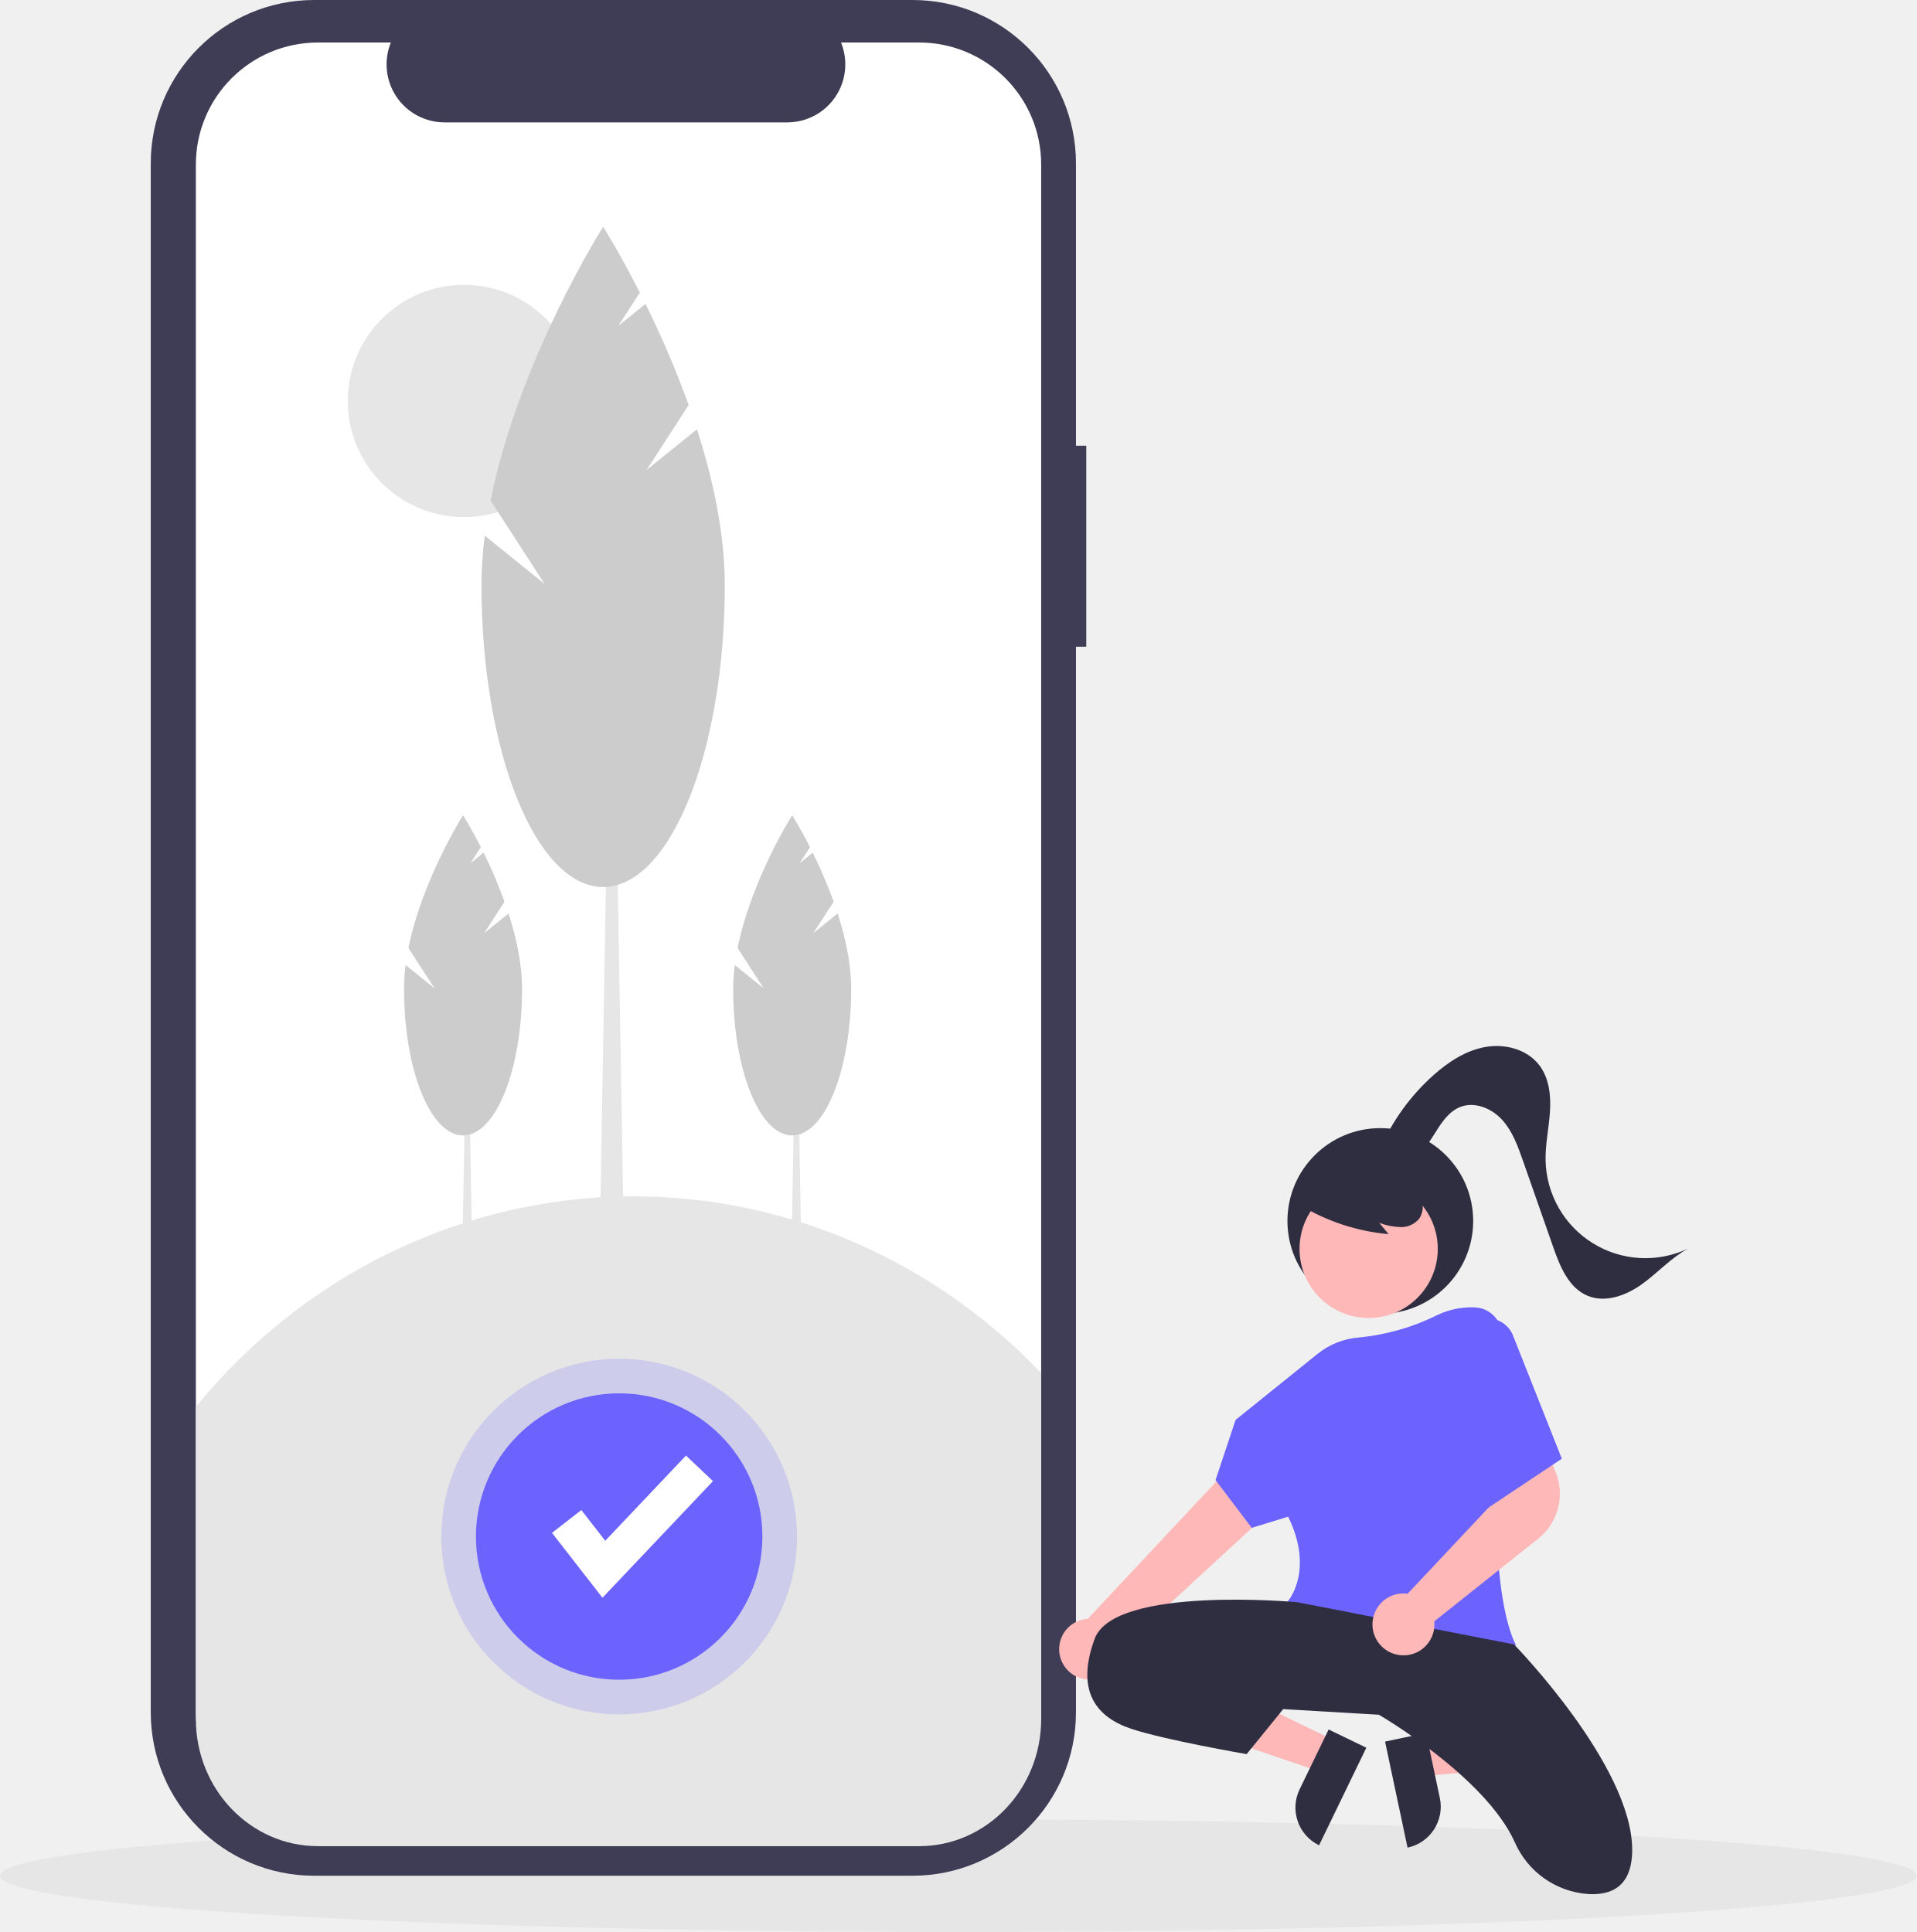
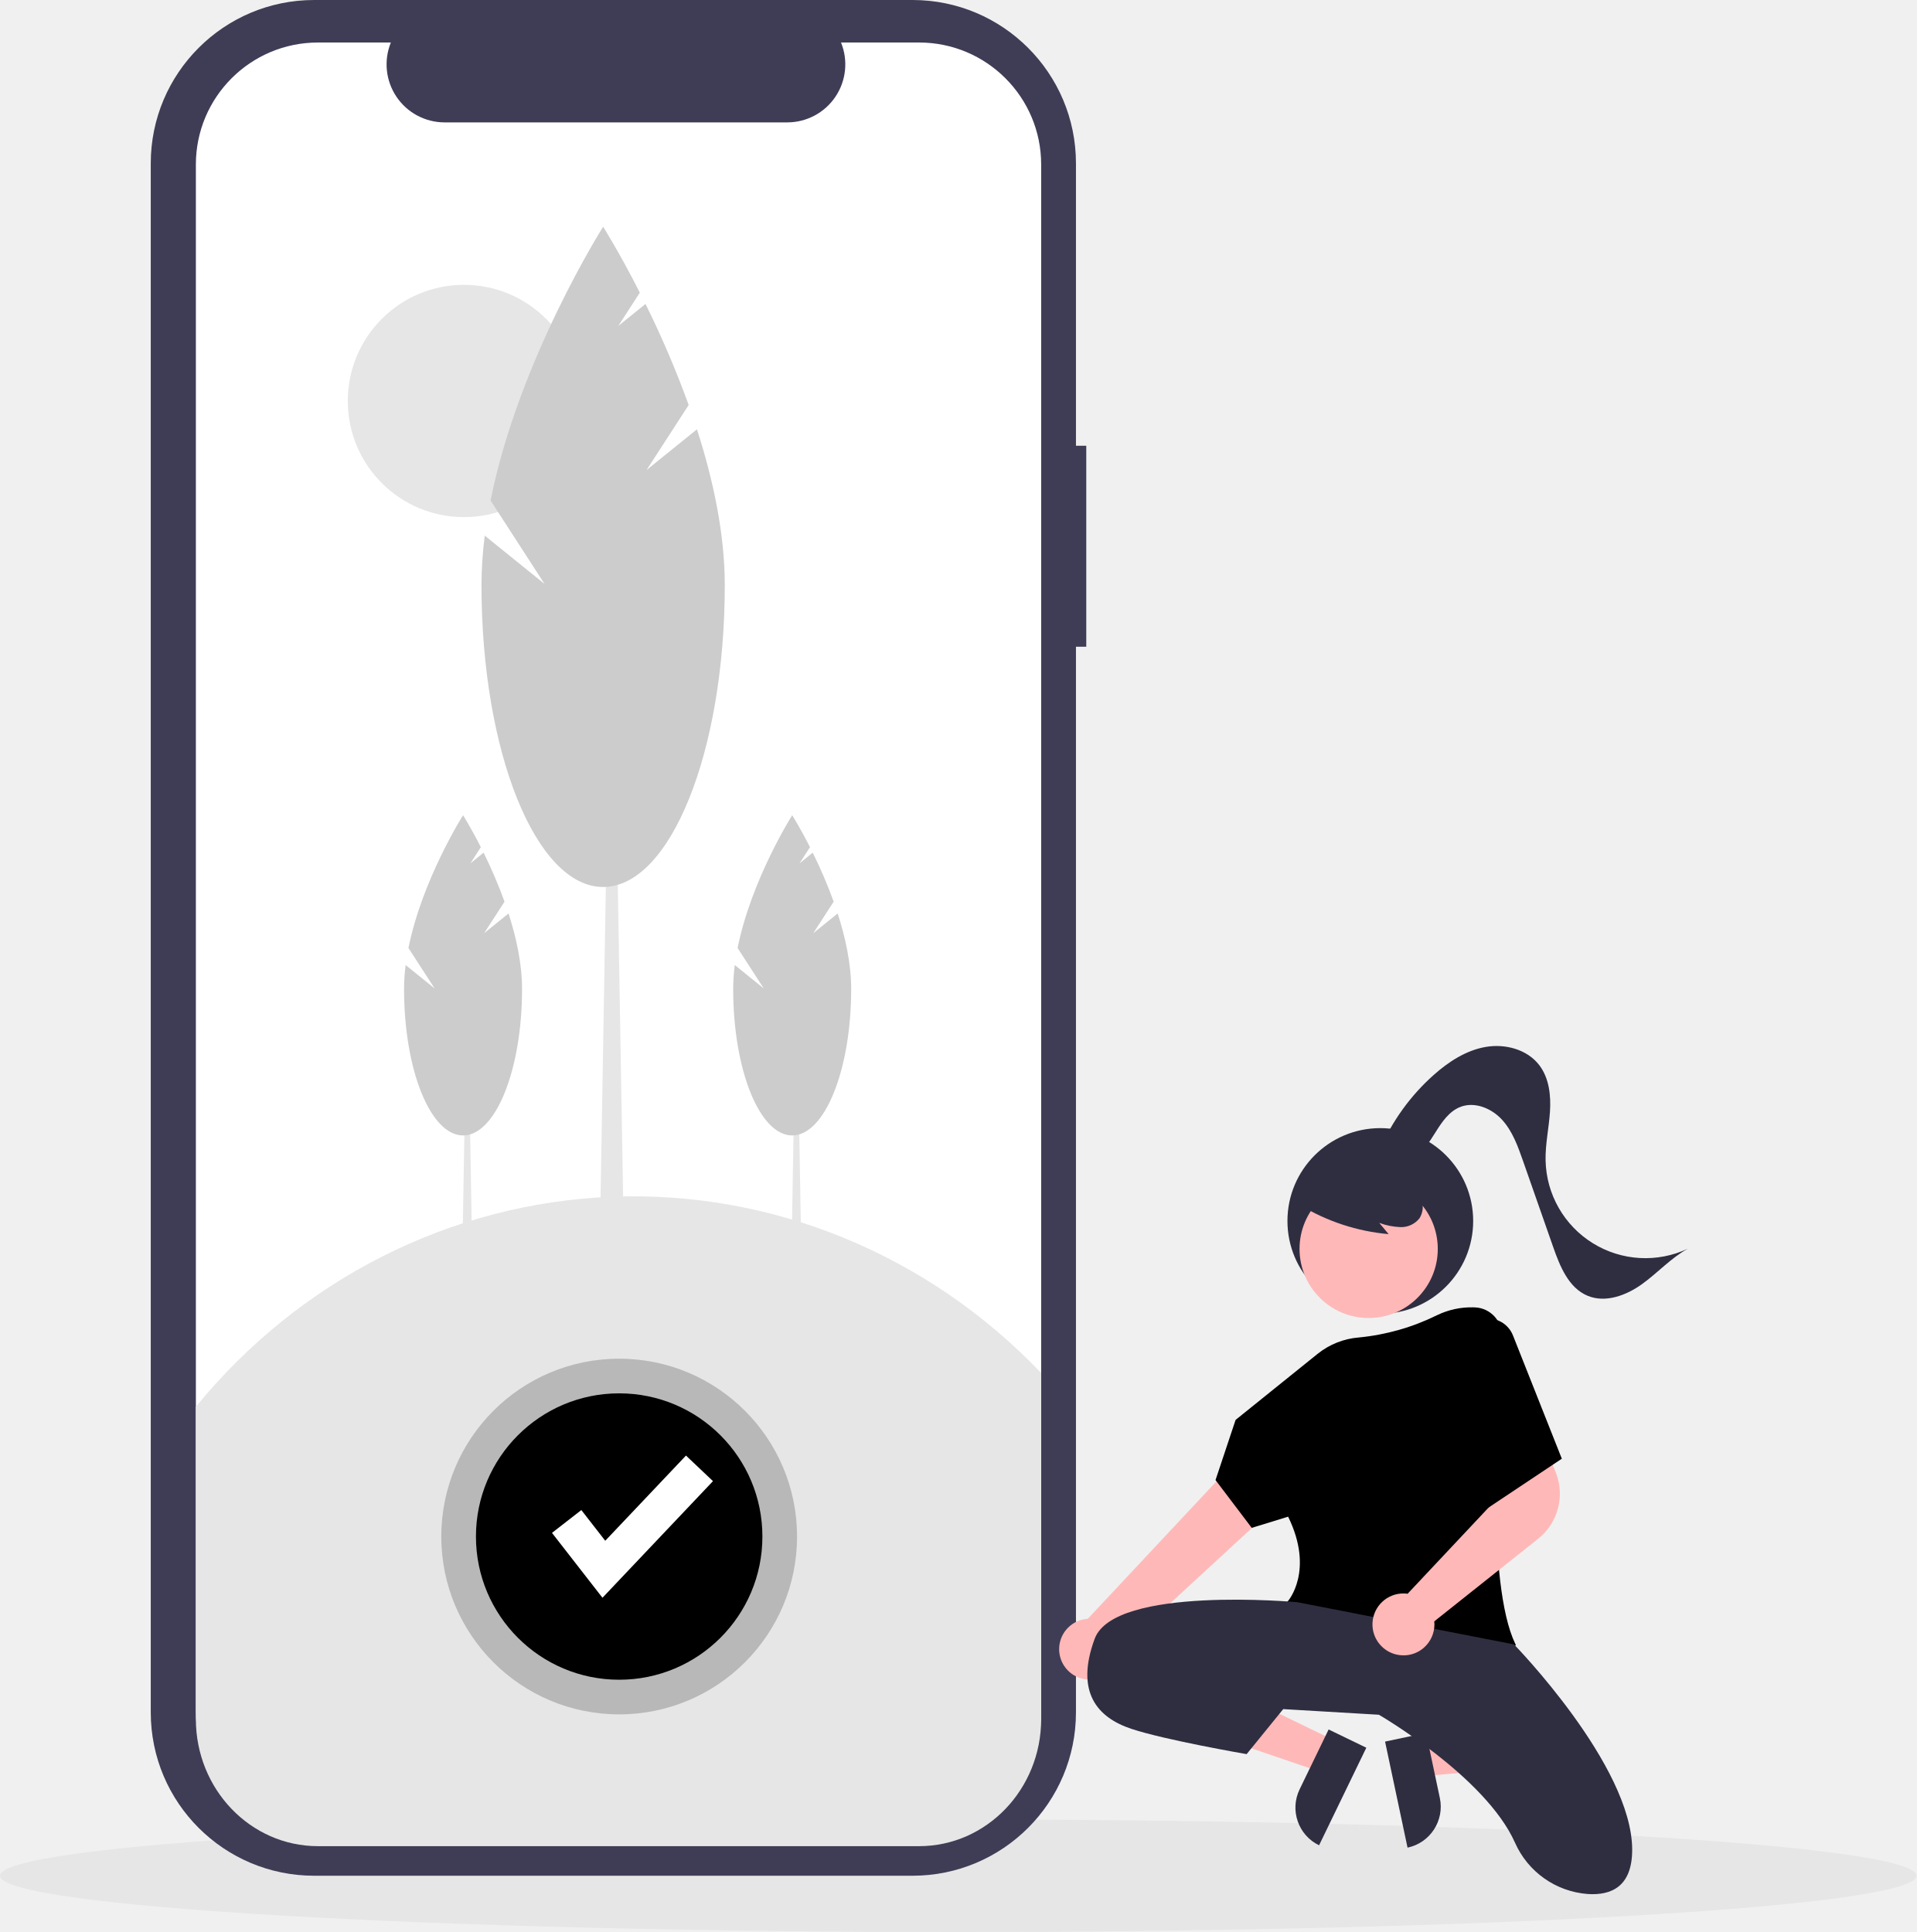
<svg xmlns="http://www.w3.org/2000/svg" width="681" height="686.689" viewBox="0 0 681 686.689">
  <g id="Group_25" data-name="Group 25" transform="translate(-228 -105)">
    <ellipse id="Ellipse_92" data-name="Ellipse 92" cx="340.5" cy="20" rx="340.5" ry="20" transform="translate(228 751.689)" fill="#e6e6e6" />
    <path id="Path_607" data-name="Path 607" d="M614,263.086h-3.663V162.735a58.08,58.08,0,0,0-58.08-58.08H339.651a58.08,58.08,0,0,0-58.08,58.08V713.265a58.08,58.08,0,0,0,58.08,58.08H552.257a58.08,58.08,0,0,0,58.08-58.08V334.517H614Z" transform="translate(0 0.345)" fill="#3f3d56" />
    <path id="Path_608" data-name="Path 608" d="M597.975,163.141V712.86A43.376,43.376,0,0,1,554.6,756.235H340.974A43.376,43.376,0,0,1,297.6,712.861V163.141a43.376,43.376,0,0,1,43.375-43.375h25.916a20.617,20.617,0,0,0,19.081,28.389h121.8a20.617,20.617,0,0,0,19.082-28.389H554.6a43.376,43.376,0,0,1,43.375,43.375Z" transform="translate(0 0.345)" fill="#fff" />
    <path id="Path_609" data-name="Path 609" d="M212.286,474.693h-4.493l1.5-87.756h1.5Z" transform="translate(184 105)" fill="#e6e6e6" />
    <path id="Path_610" data-name="Path 610" d="M400.029,436.342l7.252-11.207a168.035,168.035,0,0,0-7.44-17.416l-4.689,3.788,3.713-5.738c-3.539-6.965-6.323-11.354-6.323-11.354S378,417.332,373.139,441.6l9.306,14.382-10.3-8.321a67.979,67.979,0,0,0-.565,8.524c0,28.739,9.386,52.036,20.964,52.036s20.964-23.3,20.964-52.036c0-8.909-2.016-18.23-4.8-26.853Z" transform="translate(0 0.345)" fill="#ccc" />
    <path id="Path_611" data-name="Path 611" d="M329.245,474.693h-4.493l1.5-87.756h1.5Z" transform="translate(184 105)" fill="#e6e6e6" />
    <path id="Path_612" data-name="Path 612" d="M516.988,436.342l7.252-11.207a168.022,168.022,0,0,0-7.44-17.416l-4.689,3.788,3.713-5.738c-3.539-6.965-6.323-11.354-6.323-11.354s-14.544,22.919-19.4,47.185L499.4,455.98l-10.3-8.321a67.979,67.979,0,0,0-.565,8.524c0,28.739,9.386,52.036,20.964,52.036s20.964-23.3,20.964-52.036c0-8.909-2.016-18.23-4.8-26.853Z" transform="translate(0 0.345)" fill="#ccc" />
    <circle id="Ellipse_94" data-name="Ellipse 94" cx="41.28" cy="41.28" r="41.28" transform="translate(351.587 206.238)" fill="#e6e6e6" />
    <path id="Path_613" data-name="Path 613" d="M266.043,461.916H256.78l3.088-180.945h3.087Z" transform="translate(184 105)" fill="#e6e6e6" />
    <path id="Path_614" data-name="Path 614" d="M457.762,271.706,472.715,248.6a346.45,346.45,0,0,0-15.341-35.911l-9.669,7.809,7.656-11.832c-7.3-14.362-13.037-23.411-13.037-23.411s-29.988,47.256-40.007,97.29L421.5,312.2l-21.242-17.157a140.16,140.16,0,0,0-1.165,17.576c0,59.257,19.353,107.294,43.226,107.294s43.226-48.037,43.226-107.294c0-18.37-4.156-37.589-9.889-55.368Z" transform="translate(0 0.345)" fill="#ccc" />
    <path id="Path_615" data-name="Path 615" d="M591.743,592.653V715.661c0,24.949-19.419,45.174-43.375,45.175H334.742c-23.955,0-43.375-20.225-43.376-45.175V604.645c37.038-45.282,90.589-72.345,147.662-74.624S551.485,550.456,591.743,592.653Z" transform="translate(6.232 0.345)" fill="#e6e6e6" />
-     <circle id="Ellipse_95" data-name="Ellipse 95" cx="63.208" cy="63.208" r="63.208" transform="translate(384.812 587.922)" fill="#6c63ff" opacity="0.2" />
-     <circle id="Ellipse_96" data-name="Ellipse 96" cx="50.895" cy="50.895" r="50.895" transform="translate(397.125 600.235)" fill="#6c63ff" />
+     <circle id="Ellipse_95" data-name="Ellipse 95" cx="63.208" cy="63.208" r="63.208" transform="translate(384.812 587.922)" class="illustrationPrimary" opacity="0.2" />
+     <circle id="Ellipse_96" data-name="Ellipse 96" cx="50.895" cy="50.895" r="50.895" transform="translate(397.125 600.235)" class="illustrationPrimary" />
    <path id="Path_616" data-name="Path 616" d="M258.084,567.89l-17.937-23.061,10.431-8.113,8.492,10.919,28.689-30.284,9.594,9.088Z" transform="translate(184 105)" fill="#fff" />
    <g id="Group_24" data-name="Group 24">
      <circle id="Ellipse_97" data-name="Ellipse 97" cx="33" cy="33" r="33" transform="translate(685.486 505.969)" fill="#2f2e41" />
      <path id="Path_624" data-name="Path 624" d="M553.859,383.226l2.542,11.993,47.47-4.1-3.751-17.7Z" transform="translate(178 341)" fill="#ffb8b8" />
      <path id="Path_625" data-name="Path 625" d="M789.188,618.5h38.531v14.887H804.075A14.887,14.887,0,0,1,789.188,618.5Z" transform="translate(286.71 1661.973) rotate(-101.965)" fill="#2f2e41" />
      <path id="Path_626" data-name="Path 626" d="M524.12,382.586l-5.343,11.035-45.1-15.357,7.886-16.285Z" transform="translate(178 341)" fill="#ffb8b8" />
      <path id="Path_627" data-name="Path 627" d="M771.037,617.456h23.644v14.887H756.151A14.887,14.887,0,0,1,771.037,617.456Z" transform="translate(-201.941 1165.868) rotate(-64.164)" fill="#2f2e41" />
      <path id="Path_628" data-name="Path 628" d="M690.259,586.414a10.743,10.743,0,0,0,12.709-10.48l74.374-68.571-18.47-14.305L691.535,565a10.8,10.8,0,0,0-1.275,21.413Z" transform="translate(-77 115.379)" fill="#ffb8b8" />
      <circle id="Ellipse_98" data-name="Ellipse 98" cx="24.561" cy="24.561" r="24.561" transform="translate(689.783 524.337)" fill="#ffb8b8" />
-       <path id="Path_629" data-name="Path 629" d="M813.386,577.893c-17.229,0-37.978-3.628-50.779-18.477l-.288-.334.3-.328c.1-.107,9.514-10.869.111-30.061L749.8,532.67l-12.87-16.989,7.13-21.389,29.177-23.5A26.751,26.751,0,0,1,787.846,465a80.211,80.211,0,0,0,27.785-7.913,27.906,27.906,0,0,1,12.8-2.8l.574.016a9.95,9.95,0,0,1,9.641,10.708c-1.979,25.63-5.472,87.543,4.792,108.861l.265.551-.592.15a136.109,136.109,0,0,1-29.723,3.319Z" transform="translate(-77 115.379)" fill="#6c63ff" />
+       <path id="Path_629" data-name="Path 629" d="M813.386,577.893c-17.229,0-37.978-3.628-50.779-18.477l-.288-.334.3-.328c.1-.107,9.514-10.869.111-30.061L749.8,532.67l-12.87-16.989,7.13-21.389,29.177-23.5A26.751,26.751,0,0,1,787.846,465a80.211,80.211,0,0,0,27.785-7.913,27.906,27.906,0,0,1,12.8-2.8l.574.016a9.95,9.95,0,0,1,9.641,10.708c-1.979,25.63-5.472,87.543,4.792,108.861l.265.551-.592.15a136.109,136.109,0,0,1-29.723,3.319Z" transform="translate(-77 115.379)" class="illustrationPrimary" />
      <path id="Path_630" data-name="Path 630" d="M765.986,559.09s-65-6-72,13,1,28,13,32,41,9,41,9l13-16,34,2s37.885,21.973,48.36,45.474A30.762,30.762,0,0,0,869.123,662.8c8.4.584,15.863-2.587,15.863-15.712,0-30-42-73-42-73Z" transform="translate(-77 115.379)" fill="#2f2e41" />
      <path id="Path_631" data-name="Path 631" d="M716.486,588.59s17-5,44,8" transform="translate(-77 115.379)" fill="#2f2e41" />
      <path id="Path_632" data-name="Path 632" d="M766.843,417.855a73.042,73.042,0,0,0,31.6,10.412l-3.331-3.991a24.476,24.476,0,0,0,7.561,1.5,8.281,8.281,0,0,0,6.75-3.159,7.7,7.7,0,0,0,.516-7.115,14.589,14.589,0,0,0-4.589-5.739,27.323,27.323,0,0,0-25.431-4.545,16.33,16.33,0,0,0-7.6,4.872,9.236,9.236,0,0,0-1.863,8.561" transform="translate(-77 115.379)" fill="#2f2e41" />
      <path id="Path_633" data-name="Path 633" d="M795.309,398.224A75.485,75.485,0,0,1,814.446,371.7c5.292-4.7,11.473-8.743,18.446-9.963s14.833.87,19.111,6.511c3.5,4.613,4.152,10.793,3.767,16.569s-1.676,11.5-1.553,17.284a35.468,35.468,0,0,0,50.527,31.351c-6.022,3.329-10.714,8.6-16.3,12.608s-12.963,6.76-19.312,4.11c-6.718-2.8-9.8-10.419-12.206-17.29l-10.732-30.64c-1.824-5.209-3.739-10.572-7.462-14.645s-9.765-6.557-14.889-4.509c-3.884,1.552-6.413,5.258-8.63,8.8s-4.557,7.32-8.3,9.179-9.3.715-10.523-3.285" transform="translate(-77 115.379)" fill="#2f2e41" />
      <path id="Path_636" data-name="Path 636" d="M803.736,577.979a11.57,11.57,0,0,1-1.268-.07,11,11,0,0,1,1.251-21.931,10.626,10.626,0,0,1,1.466.109l33.578-35.745-3.505-11.685,17.6-7.892,4.934,12.06A20.49,20.49,0,0,1,851.62,536.5l-36.961,29.4a10.238,10.238,0,0,1,.06,1.079,11.018,11.018,0,0,1-3.664,8.2A10.872,10.872,0,0,1,803.736,577.979Z" transform="translate(-77 115.379)" fill="#ffb8b8" />
-       <path id="Path_637" data-name="Path 637" d="M829.986,459.09h0a9.453,9.453,0,0,1,12.628,5.156l17.372,43.844-27,18Z" transform="translate(-77 115.379)" fill="#6c63ff" />
+       <path id="Path_637" data-name="Path 637" d="M829.986,459.09h0a9.453,9.453,0,0,1,12.628,5.156l17.372,43.844-27,18Z" transform="translate(-77 115.379)" class="illustrationPrimary" />
    </g>
  </g>
</svg>
